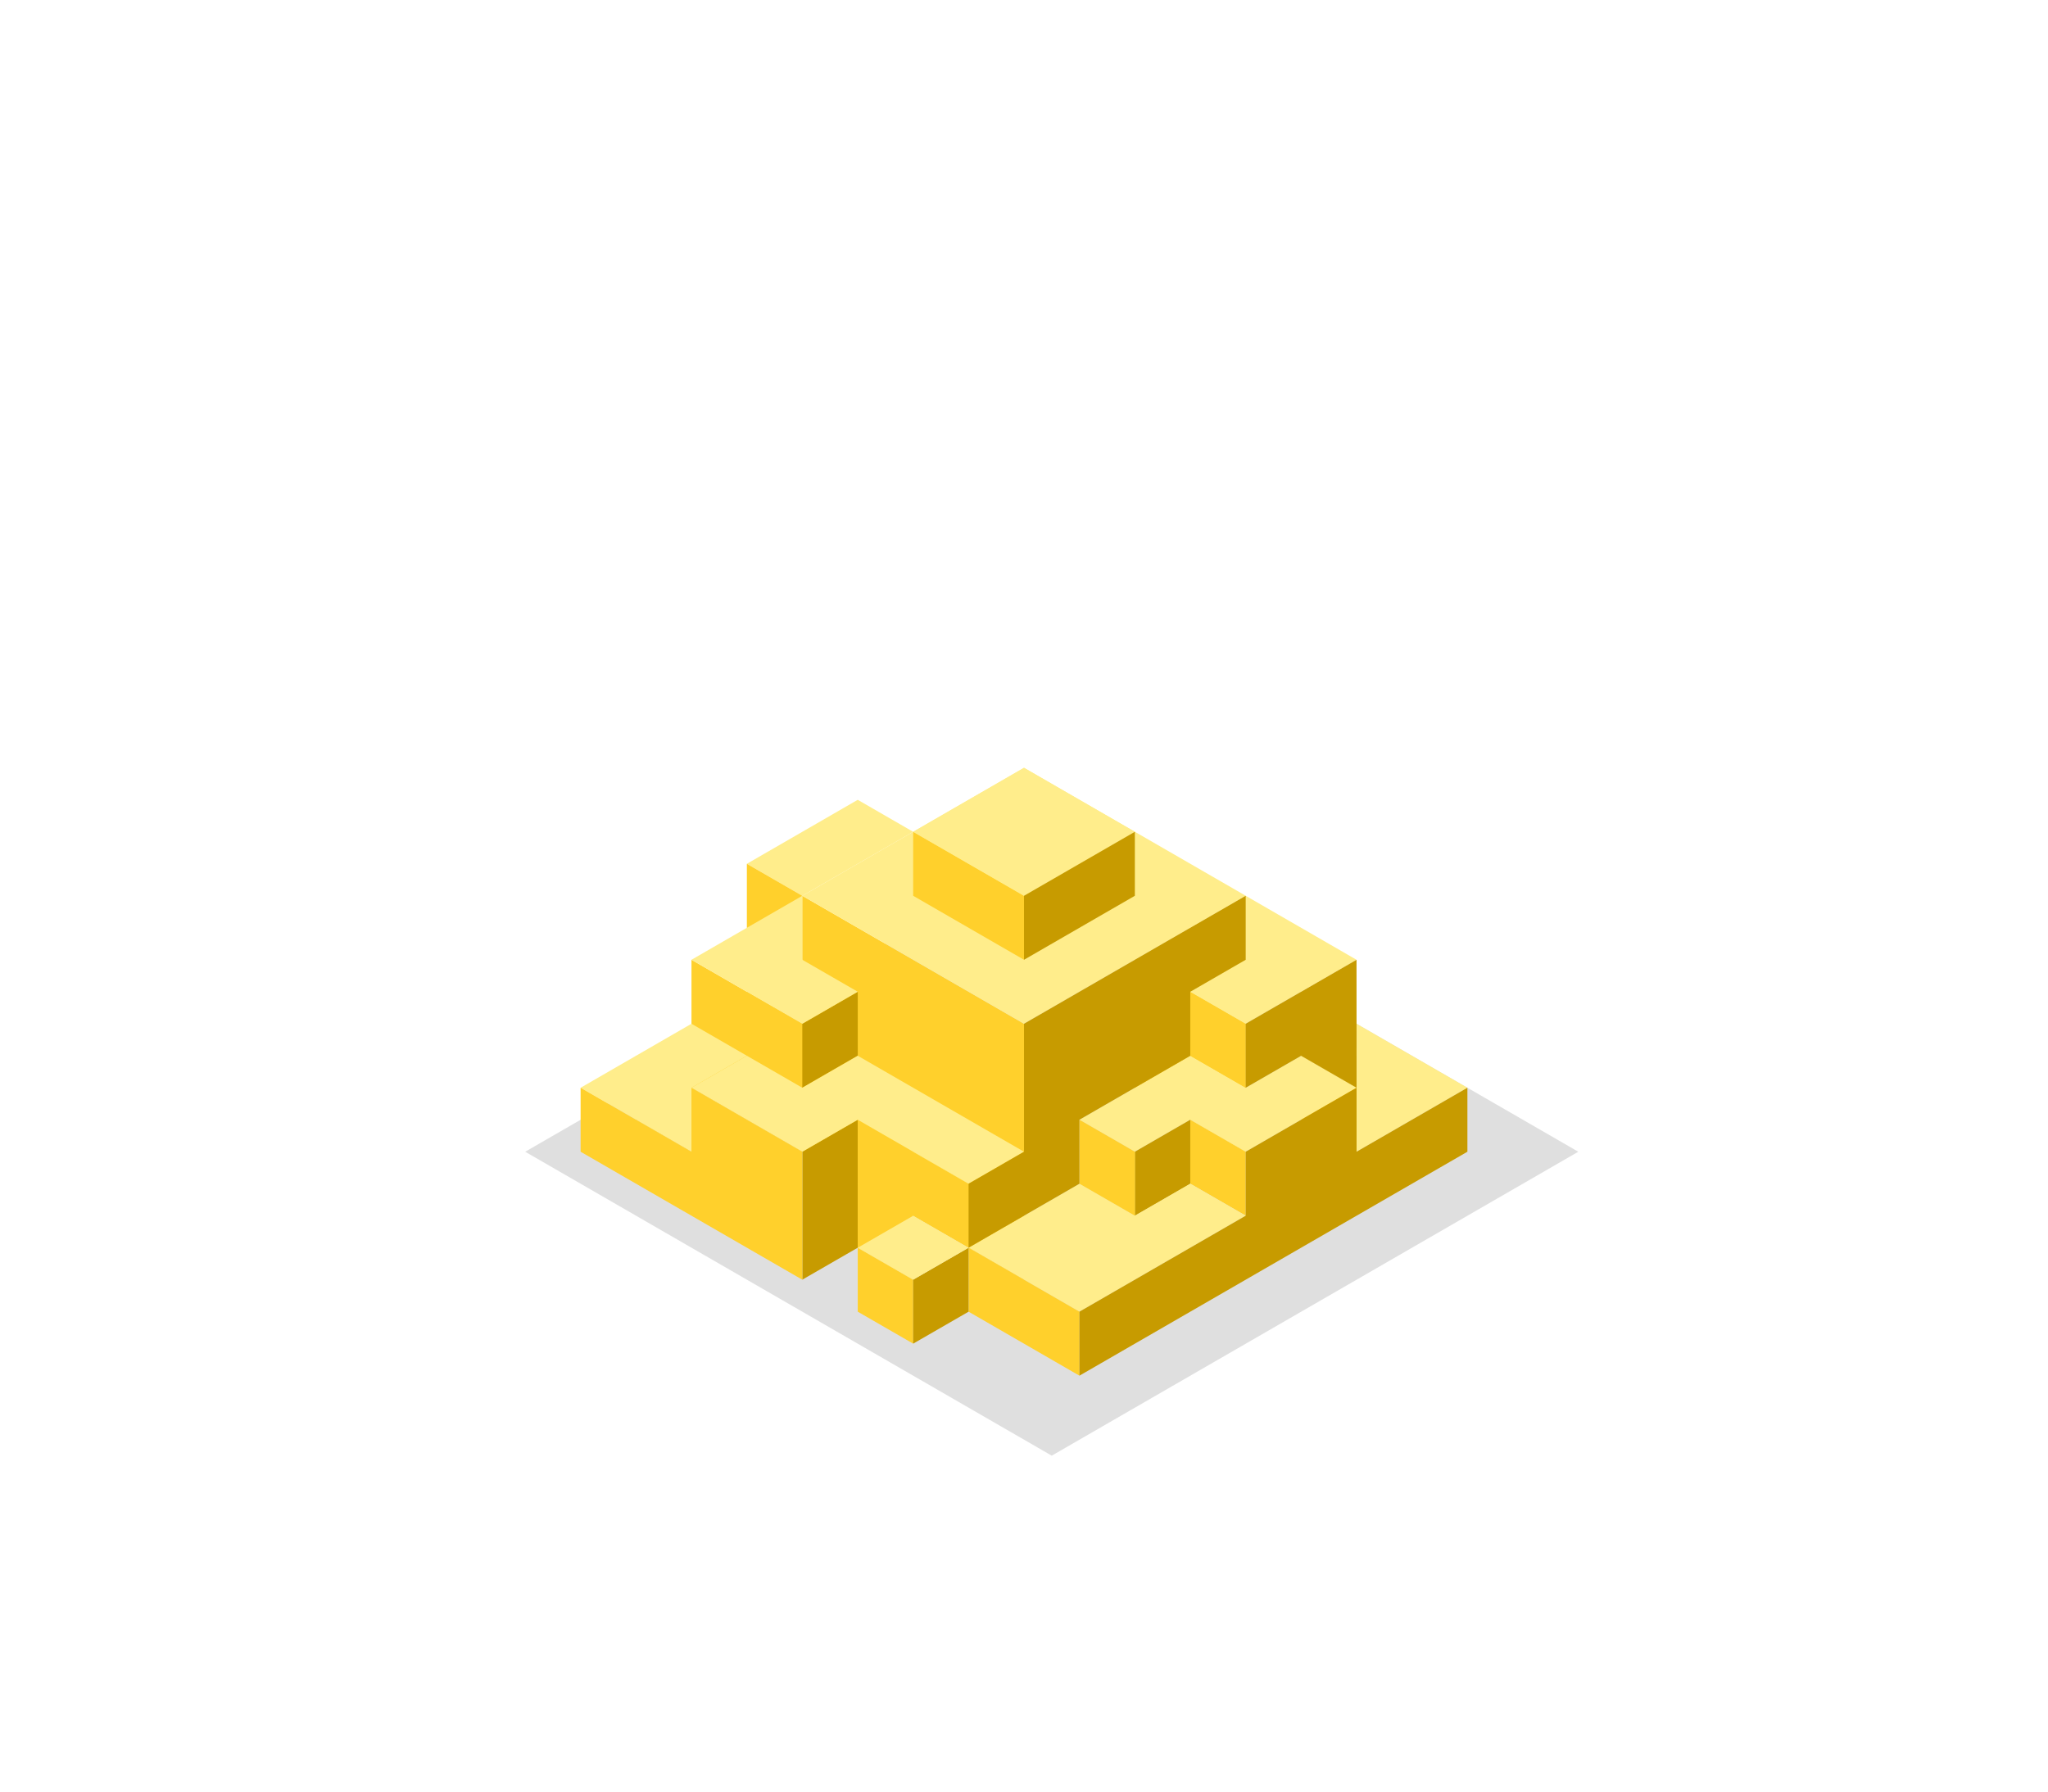
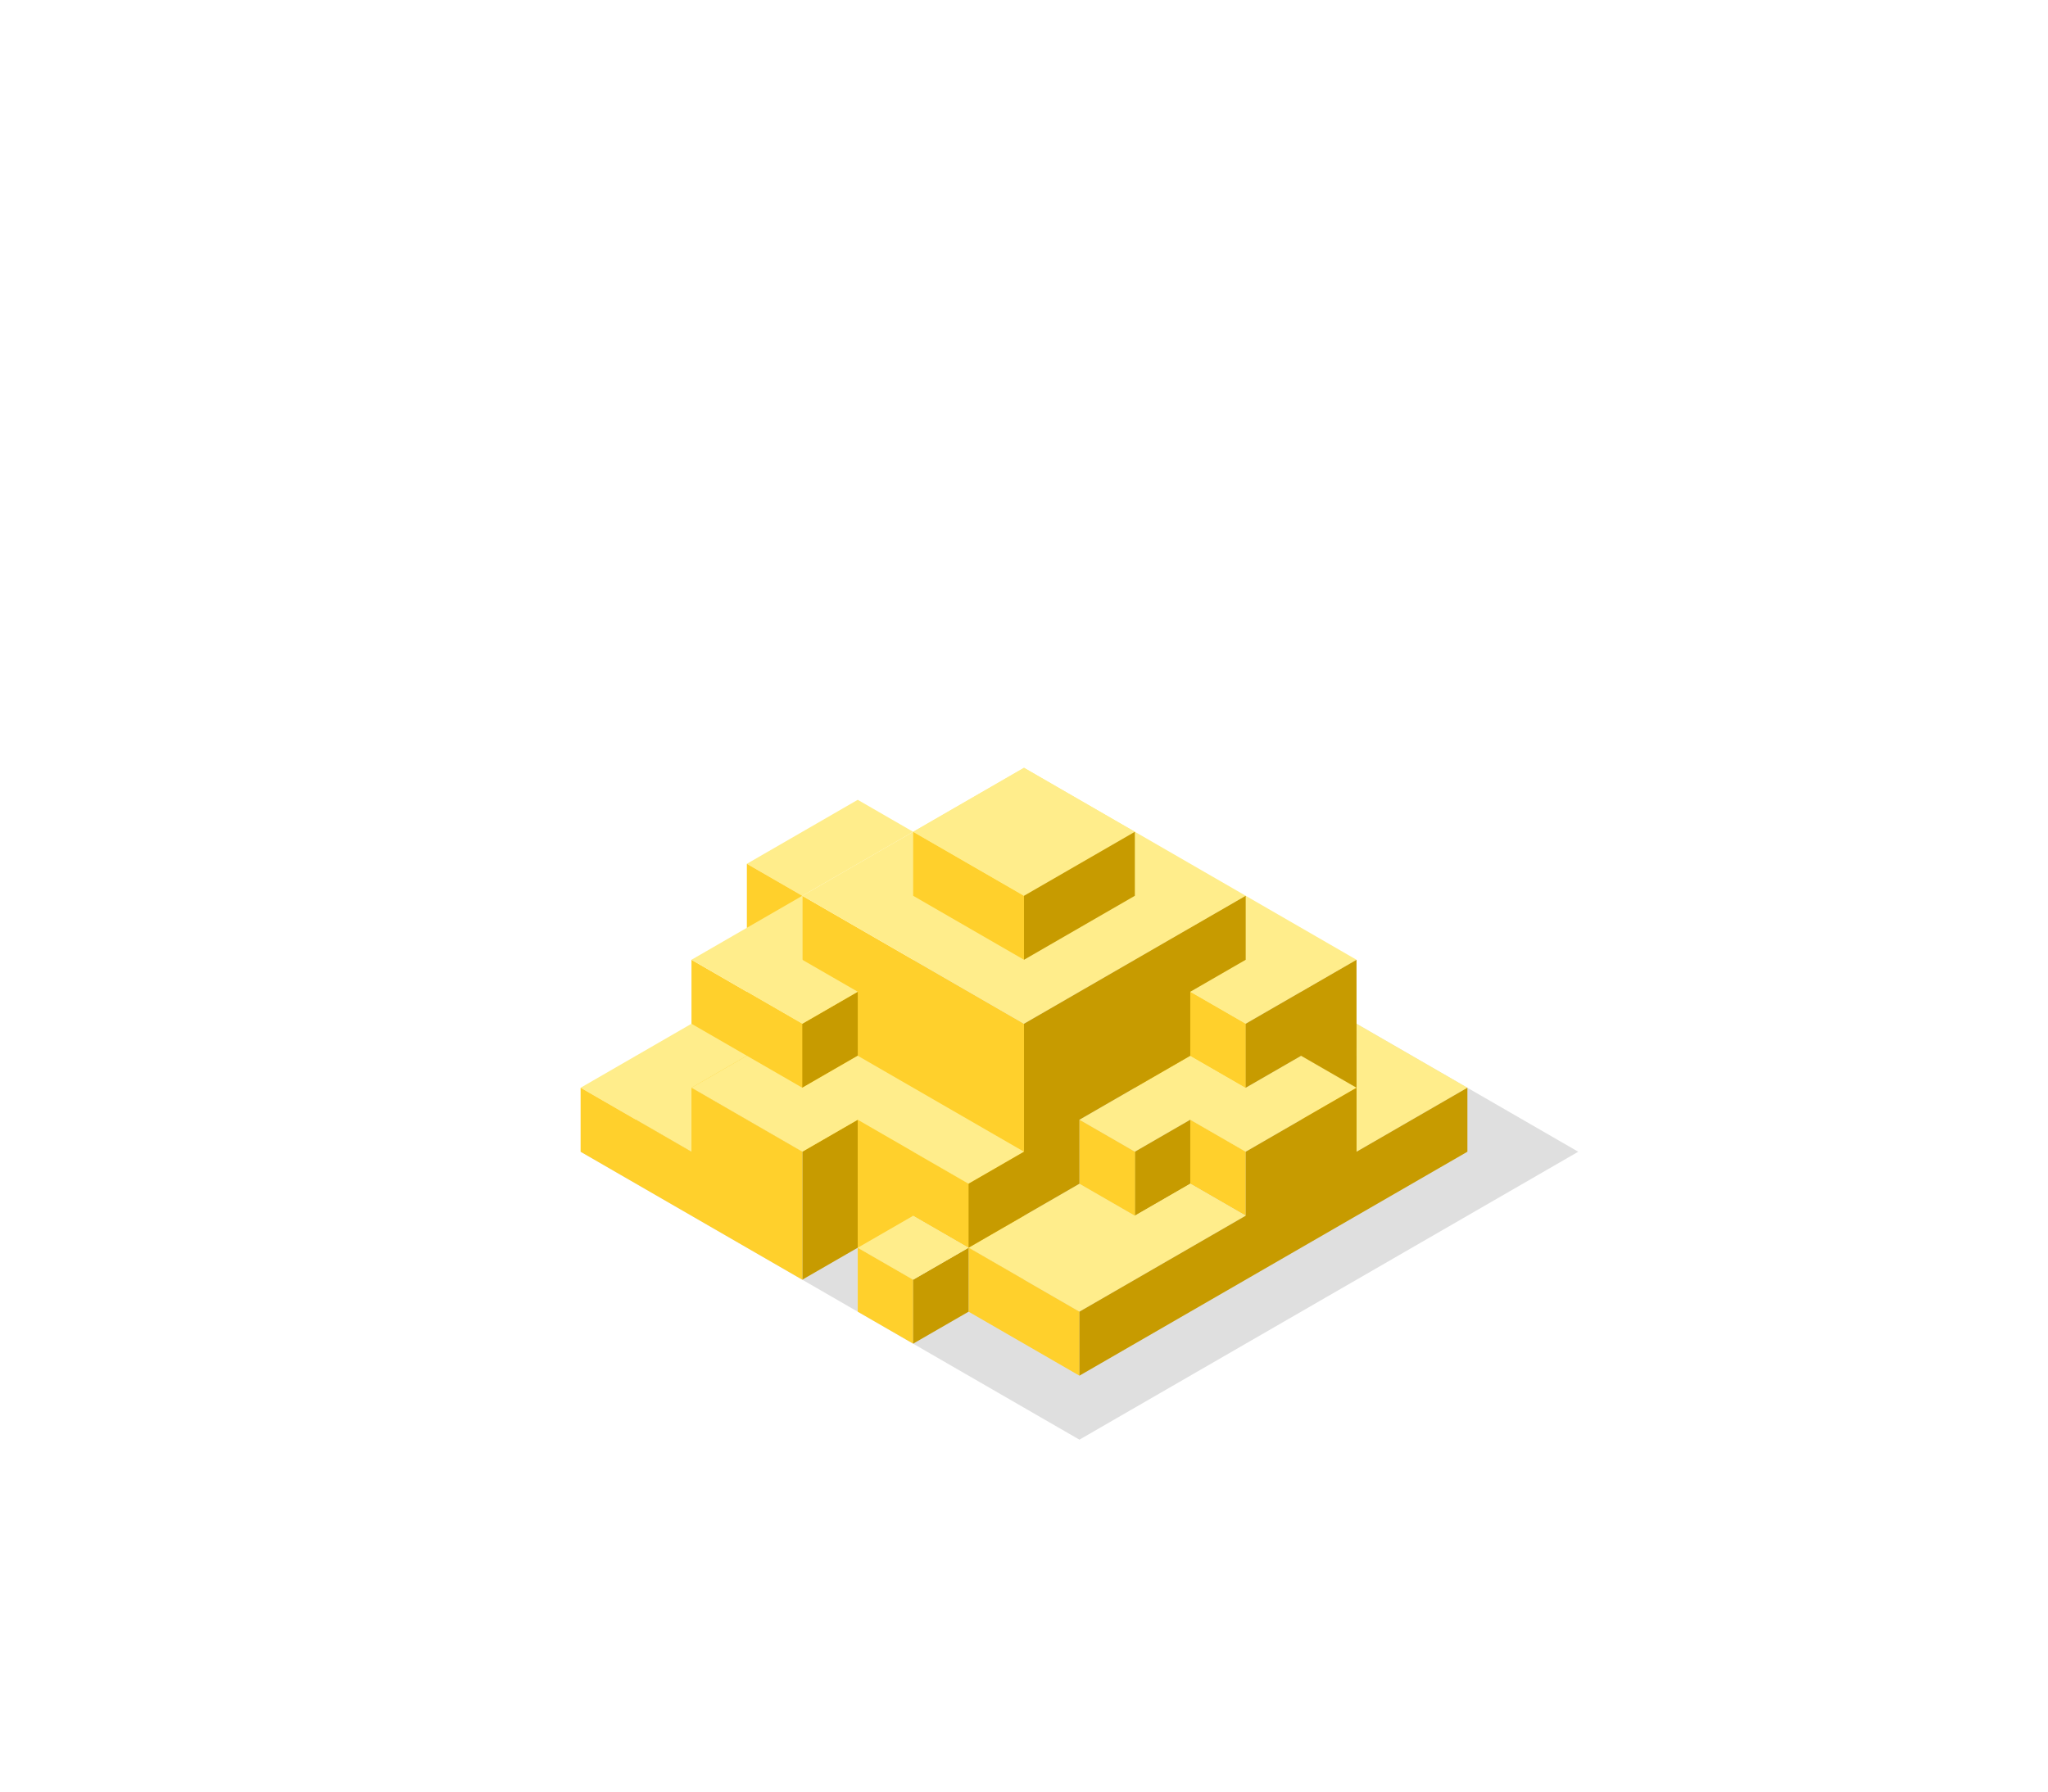
<svg xmlns="http://www.w3.org/2000/svg" width="160" height="140" viewBox="0 0 42.333 37.042" version="1.1" id="svg8">
  <defs id="defs2" />
  <g id="layer1" transform="translate(0,-259.9583)">
-     <path style="fill:#000000;fill-opacity:0.125;stroke:none;stroke-width:0.265px;stroke-linecap:butt;stroke-linejoin:miter;stroke-opacity:1" d="m 10.856,283.771 10.884,6.284 10.884,-6.284 -10.884,-6.284 z" id="path1757" />
+     <path style="fill:#000000;fill-opacity:0.125;stroke:none;stroke-width:0.265px;stroke-linecap:butt;stroke-linejoin:miter;stroke-opacity:1" d="m 12.001,283.771 10.311,5.953 10.311,-5.953 -10.311,-5.953 z" id="path1757" />
    <path id="path1943" d="m 26.895,283.109 1.146,0.661 v -1.323 l -1.146,-0.661 z" style="fill:#ffd02c;fill-opacity:1;stroke:none;stroke-width:0.265px;stroke-linecap:butt;stroke-linejoin:miter;stroke-opacity:1" />
    <path style="fill:#ffed8b;fill-opacity:1;stroke:none;stroke-width:1px;stroke-linecap:butt;stroke-linejoin:miter;stroke-opacity:1" d="m 105.98,80 v 10 l 8.66,-5 z" transform="matrix(0.2645833,0,0,0.2645833,0,259.9583)" id="path1945" />
    <path style="fill:#ffed8b;fill-opacity:1;stroke:none;stroke-width:1px;stroke-linecap:butt;stroke-linejoin:miter;stroke-opacity:1" d="m 67.01,62.5 -8.66,5 4.33,2.5 8.66,-5 z" transform="matrix(0.2645833,0,0,0.2645833,0,259.9583)" id="path1743" />
    <path style="fill:#ffd02c;fill-opacity:1;stroke:none;stroke-width:0.265px;stroke-linecap:butt;stroke-linejoin:miter;stroke-opacity:1" d="m 15.438,279.141 1.146,0.661 v -1.323 l -1.146,-0.661 z" id="path1733" />
    <path style="fill:#ffd02c;fill-opacity:1;stroke:none;stroke-width:0.265px;stroke-linecap:butt;stroke-linejoin:miter;stroke-opacity:1" d="m 23.458,282.448 2.291,1.323 v -2.646 l -2.291,-1.323 z" id="path1597" />
    <path style="fill:#ffed8b;fill-opacity:1;stroke:none;stroke-width:0.265px;stroke-linecap:butt;stroke-linejoin:miter;stroke-opacity:1" d="m 25.749,281.125 -2.291,-1.323 2.291,-1.323 2.291,1.323 z" id="path1599" />
    <path id="path1589" d="m 14.293,282.448 2.291,1.323 v -2.646 l -2.291,-1.323 z" style="fill:#ffd02c;fill-opacity:1;stroke:none;stroke-width:0.265px;stroke-linecap:butt;stroke-linejoin:miter;stroke-opacity:1" />
    <path style="fill:#c79b00;fill-opacity:1;stroke:none;stroke-width:0.265px;stroke-linecap:butt;stroke-linejoin:miter;stroke-opacity:1" d="m 18.875,282.448 -2.291,1.323 v -2.646 l 2.291,-1.323 z" id="path1593" />
    <path style="fill:#ffd02c;fill-opacity:1;stroke:none;stroke-width:0.265px;stroke-linecap:butt;stroke-linejoin:miter;stroke-opacity:1" d="m 16.584,283.771 4.583,2.646 v -5.292 l -4.583,-2.646 z" id="path1021" />
    <path style="fill:#ffed8b;fill-opacity:1;stroke:none;stroke-width:0.265px;stroke-linecap:butt;stroke-linejoin:miter;stroke-opacity:1" d="m 21.167,281.125 -4.583,-2.646 4.583,-2.646 4.583,2.646 z" id="path1568" />
    <path id="path1570" d="m 24.604,284.432 1.146,0.661 0,-1.323 -1.146,-0.661 z" style="fill:#ffd02c;fill-opacity:1;stroke:none;stroke-width:0.265px;stroke-linecap:butt;stroke-linejoin:miter;stroke-opacity:1" />
    <path style="fill:#ffed8b;fill-opacity:1;stroke:none;stroke-width:1px;stroke-linecap:butt;stroke-linejoin:miter;stroke-opacity:1" d="M 92.99,82.5 84.33,87.5 l 4.33,2.5 4.33,-2.5 4.33,2.5 8.66,-5 -4.33,-2.5 -4.33,2.5 z" transform="matrix(0.2645833,0,0,0.2645833,0,259.9583)" id="path1572" />
    <path id="path1585" d="m 17.73,285.755 -1.146,0.661 v -2.646 l 1.146,-0.661 z" style="fill:#c79b00;fill-opacity:1;stroke:none;stroke-width:0.265px;stroke-linecap:butt;stroke-linejoin:miter;stroke-opacity:1" />
    <path id="path1605" d="m 17.73,285.755 1.146,0.661 v -1.323 l -1.146,-0.661 z" style="fill:#ffd02c;fill-opacity:1;stroke:none;stroke-width:0.265px;stroke-linecap:butt;stroke-linejoin:miter;stroke-opacity:1" />
    <path id="path1607" d="m 18.875,285.094 -1.146,-0.661 1.146,-0.661 1.146,0.661 z" style="fill:#ffed8b;fill-opacity:1;stroke:none;stroke-width:0.265px;stroke-linecap:butt;stroke-linejoin:miter;stroke-opacity:1" />
    <path id="path1623" d="m 23.458,285.094 -1.146,-0.661 1.146,-0.661 1.146,0.661 z" style="fill:#ffed8b;fill-opacity:1;stroke:none;stroke-width:0.265px;stroke-linecap:butt;stroke-linejoin:miter;stroke-opacity:1" />
    <path style="fill:#c79b00;fill-opacity:1;stroke:none;stroke-width:1px;stroke-linecap:butt;stroke-linejoin:miter;stroke-opacity:1" d="M 92.99,87.5 88.66,90 v 5 l 4.33,-2.5 z" id="path1625" transform="matrix(0.2645833,0,0,0.2645833,0,259.9583)" />
    <path style="fill:#ffd02c;fill-opacity:1;stroke:none;stroke-width:0.265px;stroke-linecap:butt;stroke-linejoin:miter;stroke-opacity:1" d="m 24.604,281.786 1.146,0.661 v -1.323 l -1.146,-0.661 z" id="path1629" />
    <path style="fill:#ffed8b;fill-opacity:1;stroke:none;stroke-width:0.265px;stroke-linecap:butt;stroke-linejoin:miter;stroke-opacity:1" d="m 25.749,281.125 -1.146,-0.661 1.146,-0.661 z" id="path1631" />
    <path style="fill:#ffd02c;fill-opacity:1;stroke:none;stroke-width:1px;stroke-linecap:butt;stroke-linejoin:miter;stroke-opacity:1" d="m 71.34,65 v 5 L 80,75 v -5 z" transform="matrix(0.2645833,0,0,0.2645833,0,259.9583)" id="path1637" />
    <path style="fill:#ffed8b;fill-opacity:1;stroke:none;stroke-width:1px;stroke-linecap:butt;stroke-linejoin:miter;stroke-opacity:1" d="M 80,60 71.34,65 80,70 88.66,65 Z" transform="matrix(0.2645833,0,0,0.2645833,0,259.9583)" id="path1639" />
    <path style="fill:#c79b00;fill-opacity:1;stroke:none;stroke-width:1px;stroke-linecap:butt;stroke-linejoin:miter;stroke-opacity:1" d="M 88.66,65 80,70 v 5 l 8.66,-5 z" transform="matrix(0.2645833,0,0,0.2645833,0,259.9583)" id="path1657" />
    <path style="fill:#ffed8b;fill-opacity:1;stroke:none;stroke-width:1px;stroke-linecap:butt;stroke-linejoin:miter;stroke-opacity:1" d="m 75.67,97.5 8.66,5 12.99,-7.5 -4.33,-2.5 L 88.66,95 84.33,92.5 Z" id="path1695" transform="matrix(0.2645833,0,0,0.2645833,0,259.9583)" />
    <path id="path1701" d="m 22.312,284.432 1.146,0.661 v -1.323 l -1.146,-0.661 z" style="fill:#ffd02c;fill-opacity:1;stroke:none;stroke-width:0.265px;stroke-linecap:butt;stroke-linejoin:miter;stroke-opacity:1" />
    <path style="fill:#ffd02c;fill-opacity:1;stroke:none;stroke-width:0.265px;stroke-linecap:butt;stroke-linejoin:miter;stroke-opacity:1" d="m 16.584,282.448 1.146,0.661 v -1.323 l -1.146,-0.661 z" id="path1709" />
    <path id="path1717" d="m 15.438,281.786 1.146,0.661 v -1.323 l -1.146,-0.661 z" style="fill:#ffd02c;fill-opacity:1;stroke:none;stroke-width:0.265px;stroke-linecap:butt;stroke-linejoin:miter;stroke-opacity:1" />
    <path style="fill:#ffd02c;fill-opacity:1;stroke:none;stroke-width:1px;stroke-linecap:butt;stroke-linejoin:miter;stroke-opacity:1" d="m 75.67,97.5 v 5 l 8.66,5 v -5 z" transform="matrix(0.2645833,0,0,0.2645833,0,259.9583)" id="path1749" />
-     <path style="fill:#c79b00;fill-opacity:1;stroke:none;stroke-width:1px;stroke-linecap:butt;stroke-linejoin:miter;stroke-opacity:1" d="m 105.98,85 -8.66,5 v 5 l -12.99,7.5 v 5 L 114.641,90 v -5 l -8.66,5 z" transform="matrix(0.2645833,0,0,0.2645833,0,259.9583)" id="path1845" />
+     <path style="fill:#c79b00;fill-opacity:1;stroke:none;stroke-width:1px;stroke-linecap:butt;stroke-linejoin:miter;stroke-opacity:1" d="m 105.98,85 -8.66,5 v 5 l -12.99,7.5 v 5 L 114.641,90 v -5 l -8.66,5 z" id="path1845" transform="matrix(0.2645833,0,0,0.2645833,0,259.9583)" />
    <path id="path1908" d="m 13.147,283.109 1.146,0.661 v -1.323 l -1.146,-0.661 z" style="fill:#ffd02c;fill-opacity:1;stroke:none;stroke-width:0.265px;stroke-linecap:butt;stroke-linejoin:miter;stroke-opacity:1" />
    <path style="fill:#ffed8b;fill-opacity:1;stroke:none;stroke-width:1px;stroke-linecap:butt;stroke-linejoin:miter;stroke-opacity:1" d="m 54.02,80 -8.66,5 8.66,5 v -5 l 4.33,-2.5 z" transform="matrix(0.2645833,0,0,0.2645833,0,259.9583)" id="path1910" />
    <path id="path1880" d="m 17.73,287.078 1.146,0.661 v -1.323 l -1.146,-0.661 z" style="fill:#ffd02c;fill-opacity:1;stroke:none;stroke-width:0.265px;stroke-linecap:butt;stroke-linejoin:miter;stroke-opacity:1" />
    <path style="fill:#c79b00;fill-opacity:1;stroke:none;stroke-width:0.265px;stroke-linecap:butt;stroke-linejoin:miter;stroke-opacity:1" d="m 20.021,287.078 -1.146,0.661 v -1.323 l 1.146,-0.661 z" id="path1884" />
    <path id="path1927" d="m 15.438,281.786 1.146,0.661 v -1.323 l -1.146,-0.661 z" style="fill:#ffd02c;fill-opacity:1;stroke:none;stroke-width:0.265px;stroke-linecap:butt;stroke-linejoin:miter;stroke-opacity:1" />
    <path style="fill:#c79b00;fill-opacity:1;stroke:none;stroke-width:0.265px;stroke-linecap:butt;stroke-linejoin:miter;stroke-opacity:1" d="m 17.73,281.786 -1.146,0.661 v -1.323 l 1.146,-0.661 z" id="path1931" />
    <path style="fill:#ffd02c;fill-opacity:1;stroke:none;stroke-width:1px;stroke-linecap:butt;stroke-linejoin:miter;stroke-opacity:1" d="m 67.01,87.5 v 10 l 4.33,-2.5 4.33,2.5 v -5 z" transform="matrix(0.2645833,0,0,0.2645833,0,259.9583)" id="path1613" />
    <path style="fill:#ffed8b;fill-opacity:1;stroke:none;stroke-width:1px;stroke-linecap:butt;stroke-linejoin:miter;stroke-opacity:1" d="m 58.35,82.5 -4.33,2.5 8.66,5 4.33,-2.5 8.66,5 L 80,90 67.01,82.5 62.68,85 Z" transform="matrix(0.2645833,0,0,0.2645833,0,259.9583)" id="path1902" />
    <path style="fill:#ffd02c;fill-opacity:1;stroke:none;stroke-width:1px;stroke-linecap:butt;stroke-linejoin:miter;stroke-opacity:1" d="m 45.359,85 v 5 l 17.32,10 V 90 l -8.66,-5 v 5 z" transform="matrix(0.2645833,0,0,0.2645833,0,259.9583)" id="path1849" />
    <path style="fill:#c79b00;fill-opacity:1;stroke:none;stroke-width:1px;stroke-linecap:butt;stroke-linejoin:miter;stroke-opacity:1" d="M 97.32,70 80,80 v 10 l -4.33,2.5 v 5 l 8.66,-5 v -5 l 8.66,-5 v -5 l 4.33,-2.5 z" transform="matrix(0.2645833,0,0,0.2645833,0,259.9583)" id="path1566" />
    <path id="path1601" d="m 28.041,282.448 -1.146,-0.661 -1.146,0.661 0,-1.323 2.291,-1.323 z" style="fill:#c79b00;fill-opacity:1;stroke:none;stroke-width:0.265px;stroke-linecap:butt;stroke-linejoin:miter;stroke-opacity:1" />
    <path style="fill:#ffed8b;stroke:none;stroke-width:0.265px;stroke-linecap:butt;stroke-linejoin:miter;stroke-opacity:1;font-variant-east_asian:normal;opacity:1;vector-effect:none;fill-opacity:1;stroke-miterlimit:4;stroke-dasharray:none;stroke-dashoffset:0" d="m 18.875,286.417 1.146,-0.661 -1.146,-0.661 -1.146,0.661 z" id="path1995" />
    <path id="path1591" d="m 16.584,281.125 -2.291,-1.323 2.291,-1.323 0,1.323 1.146,0.661 z" style="fill:#ffed8b;fill-opacity:1;stroke:none;stroke-width:0.265px;stroke-linecap:butt;stroke-linejoin:miter;stroke-opacity:1" />
  </g>
</svg>
